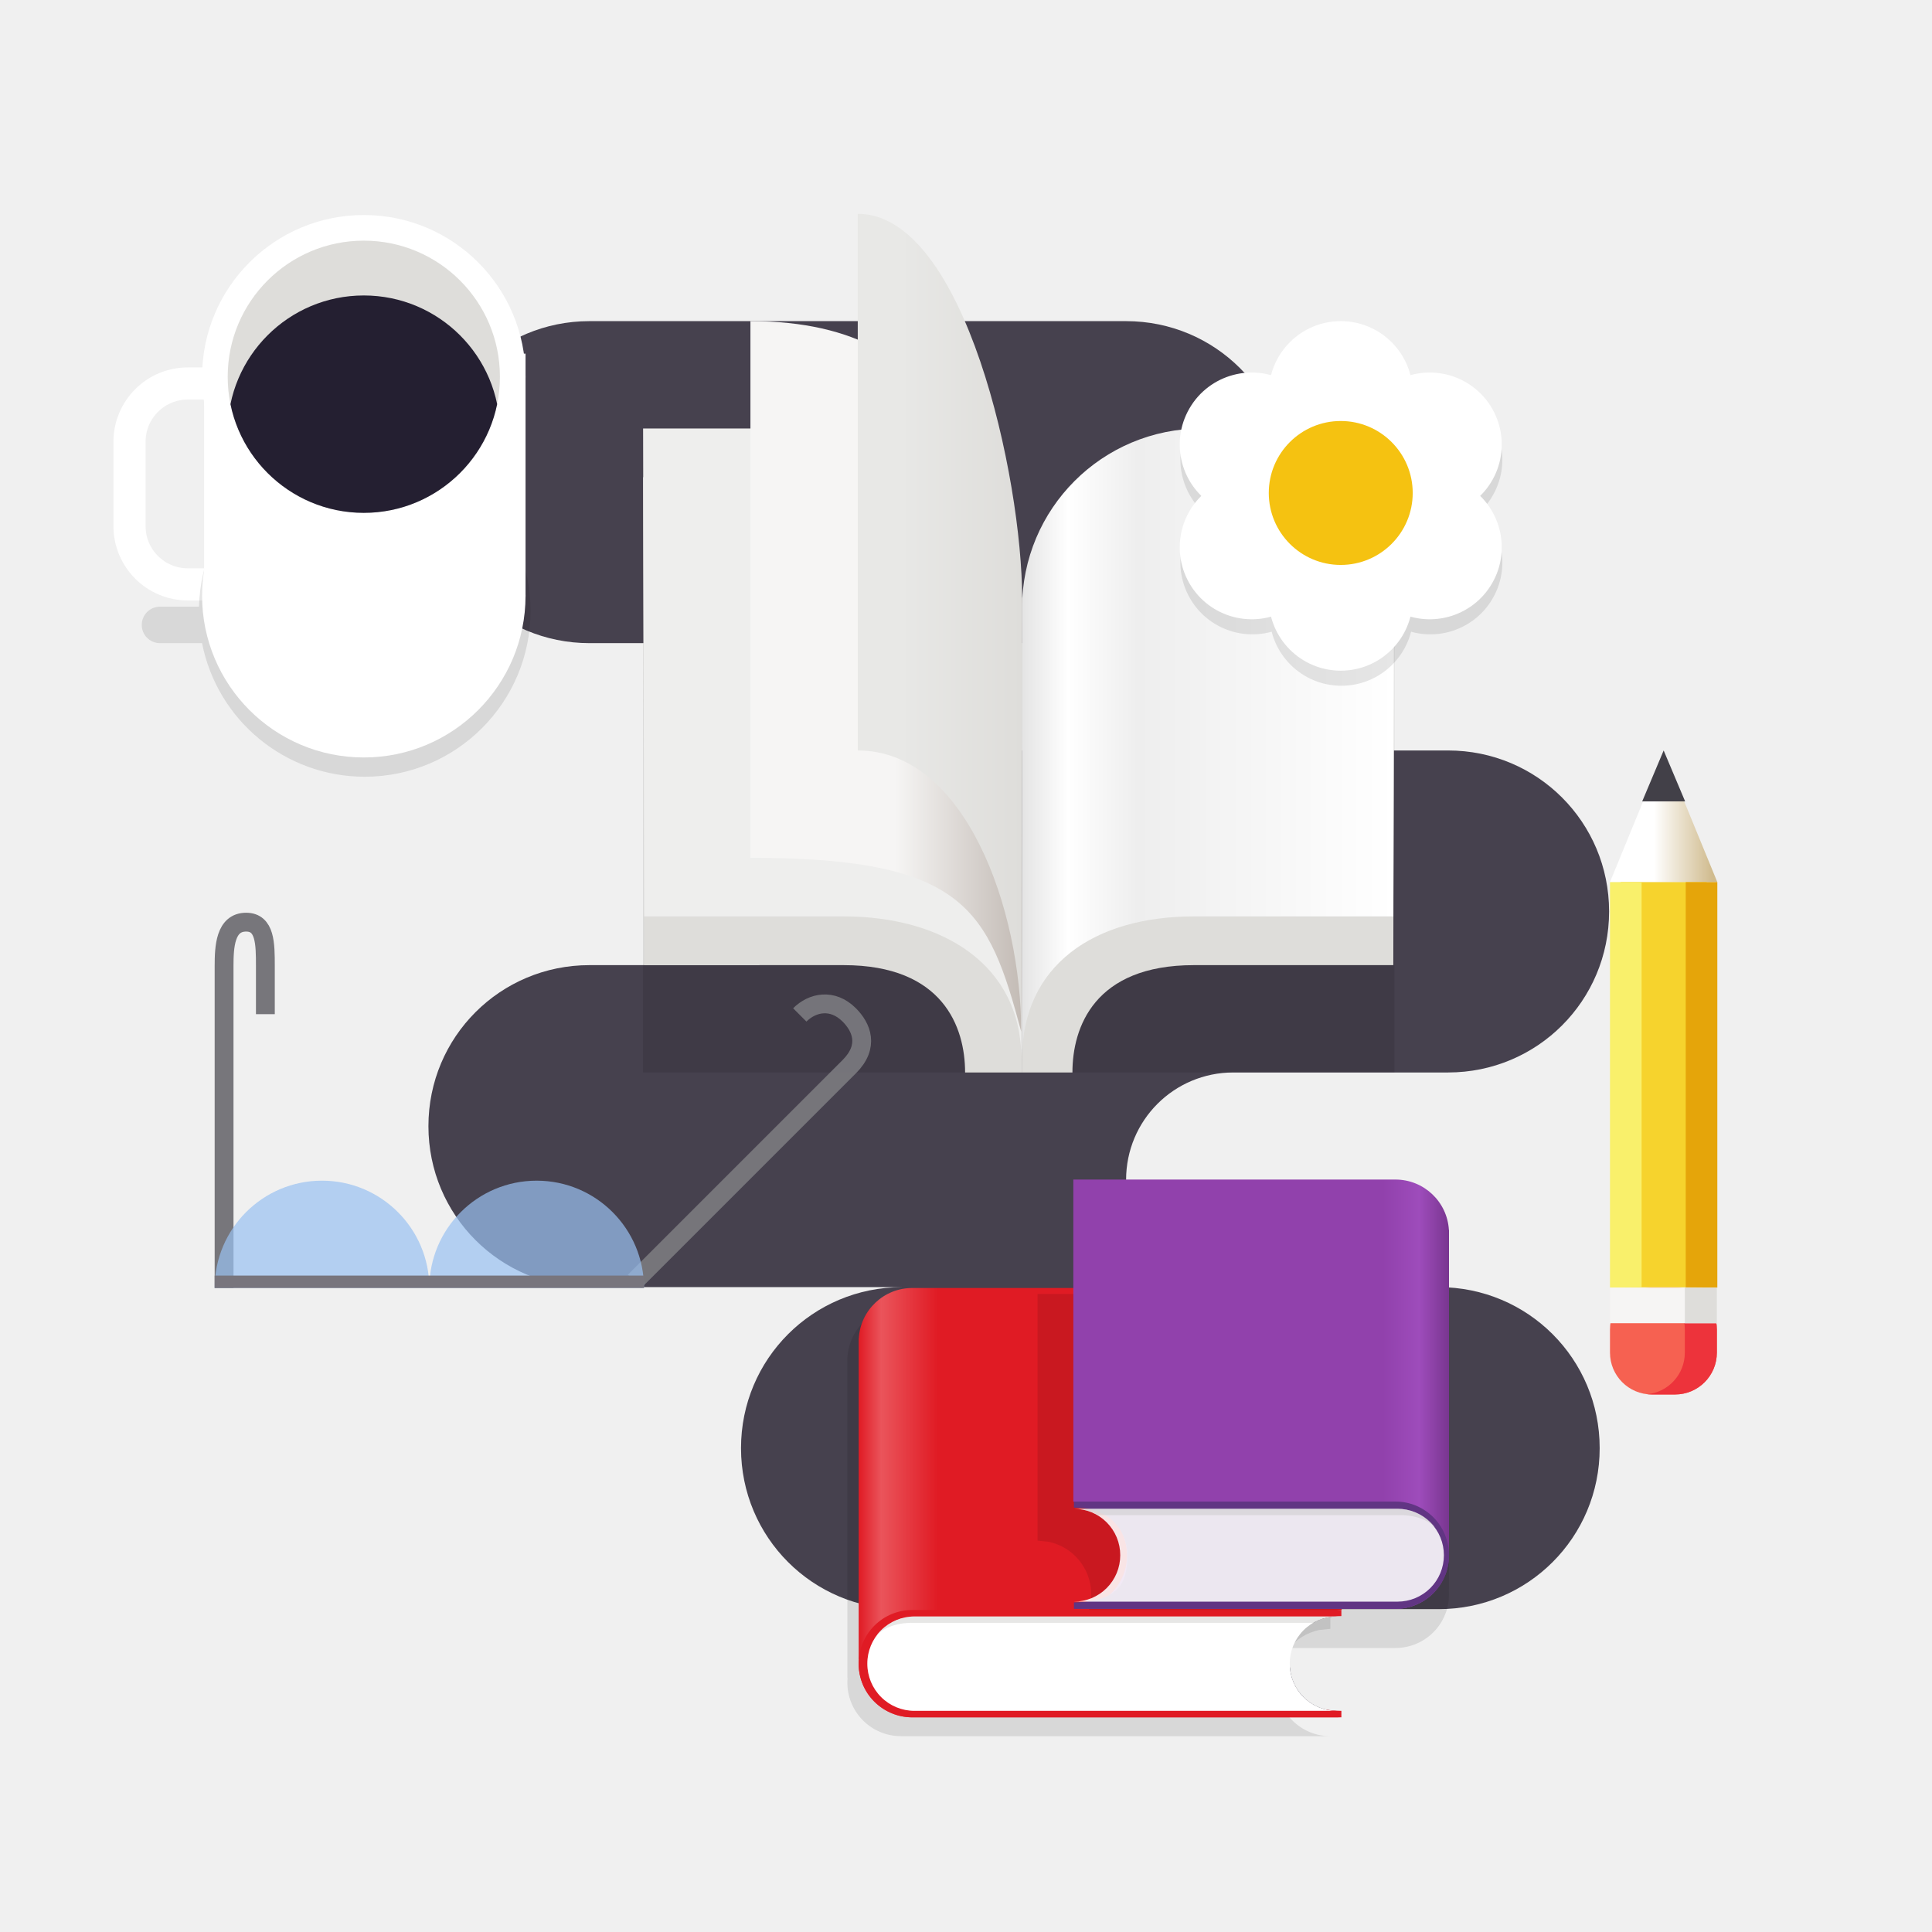
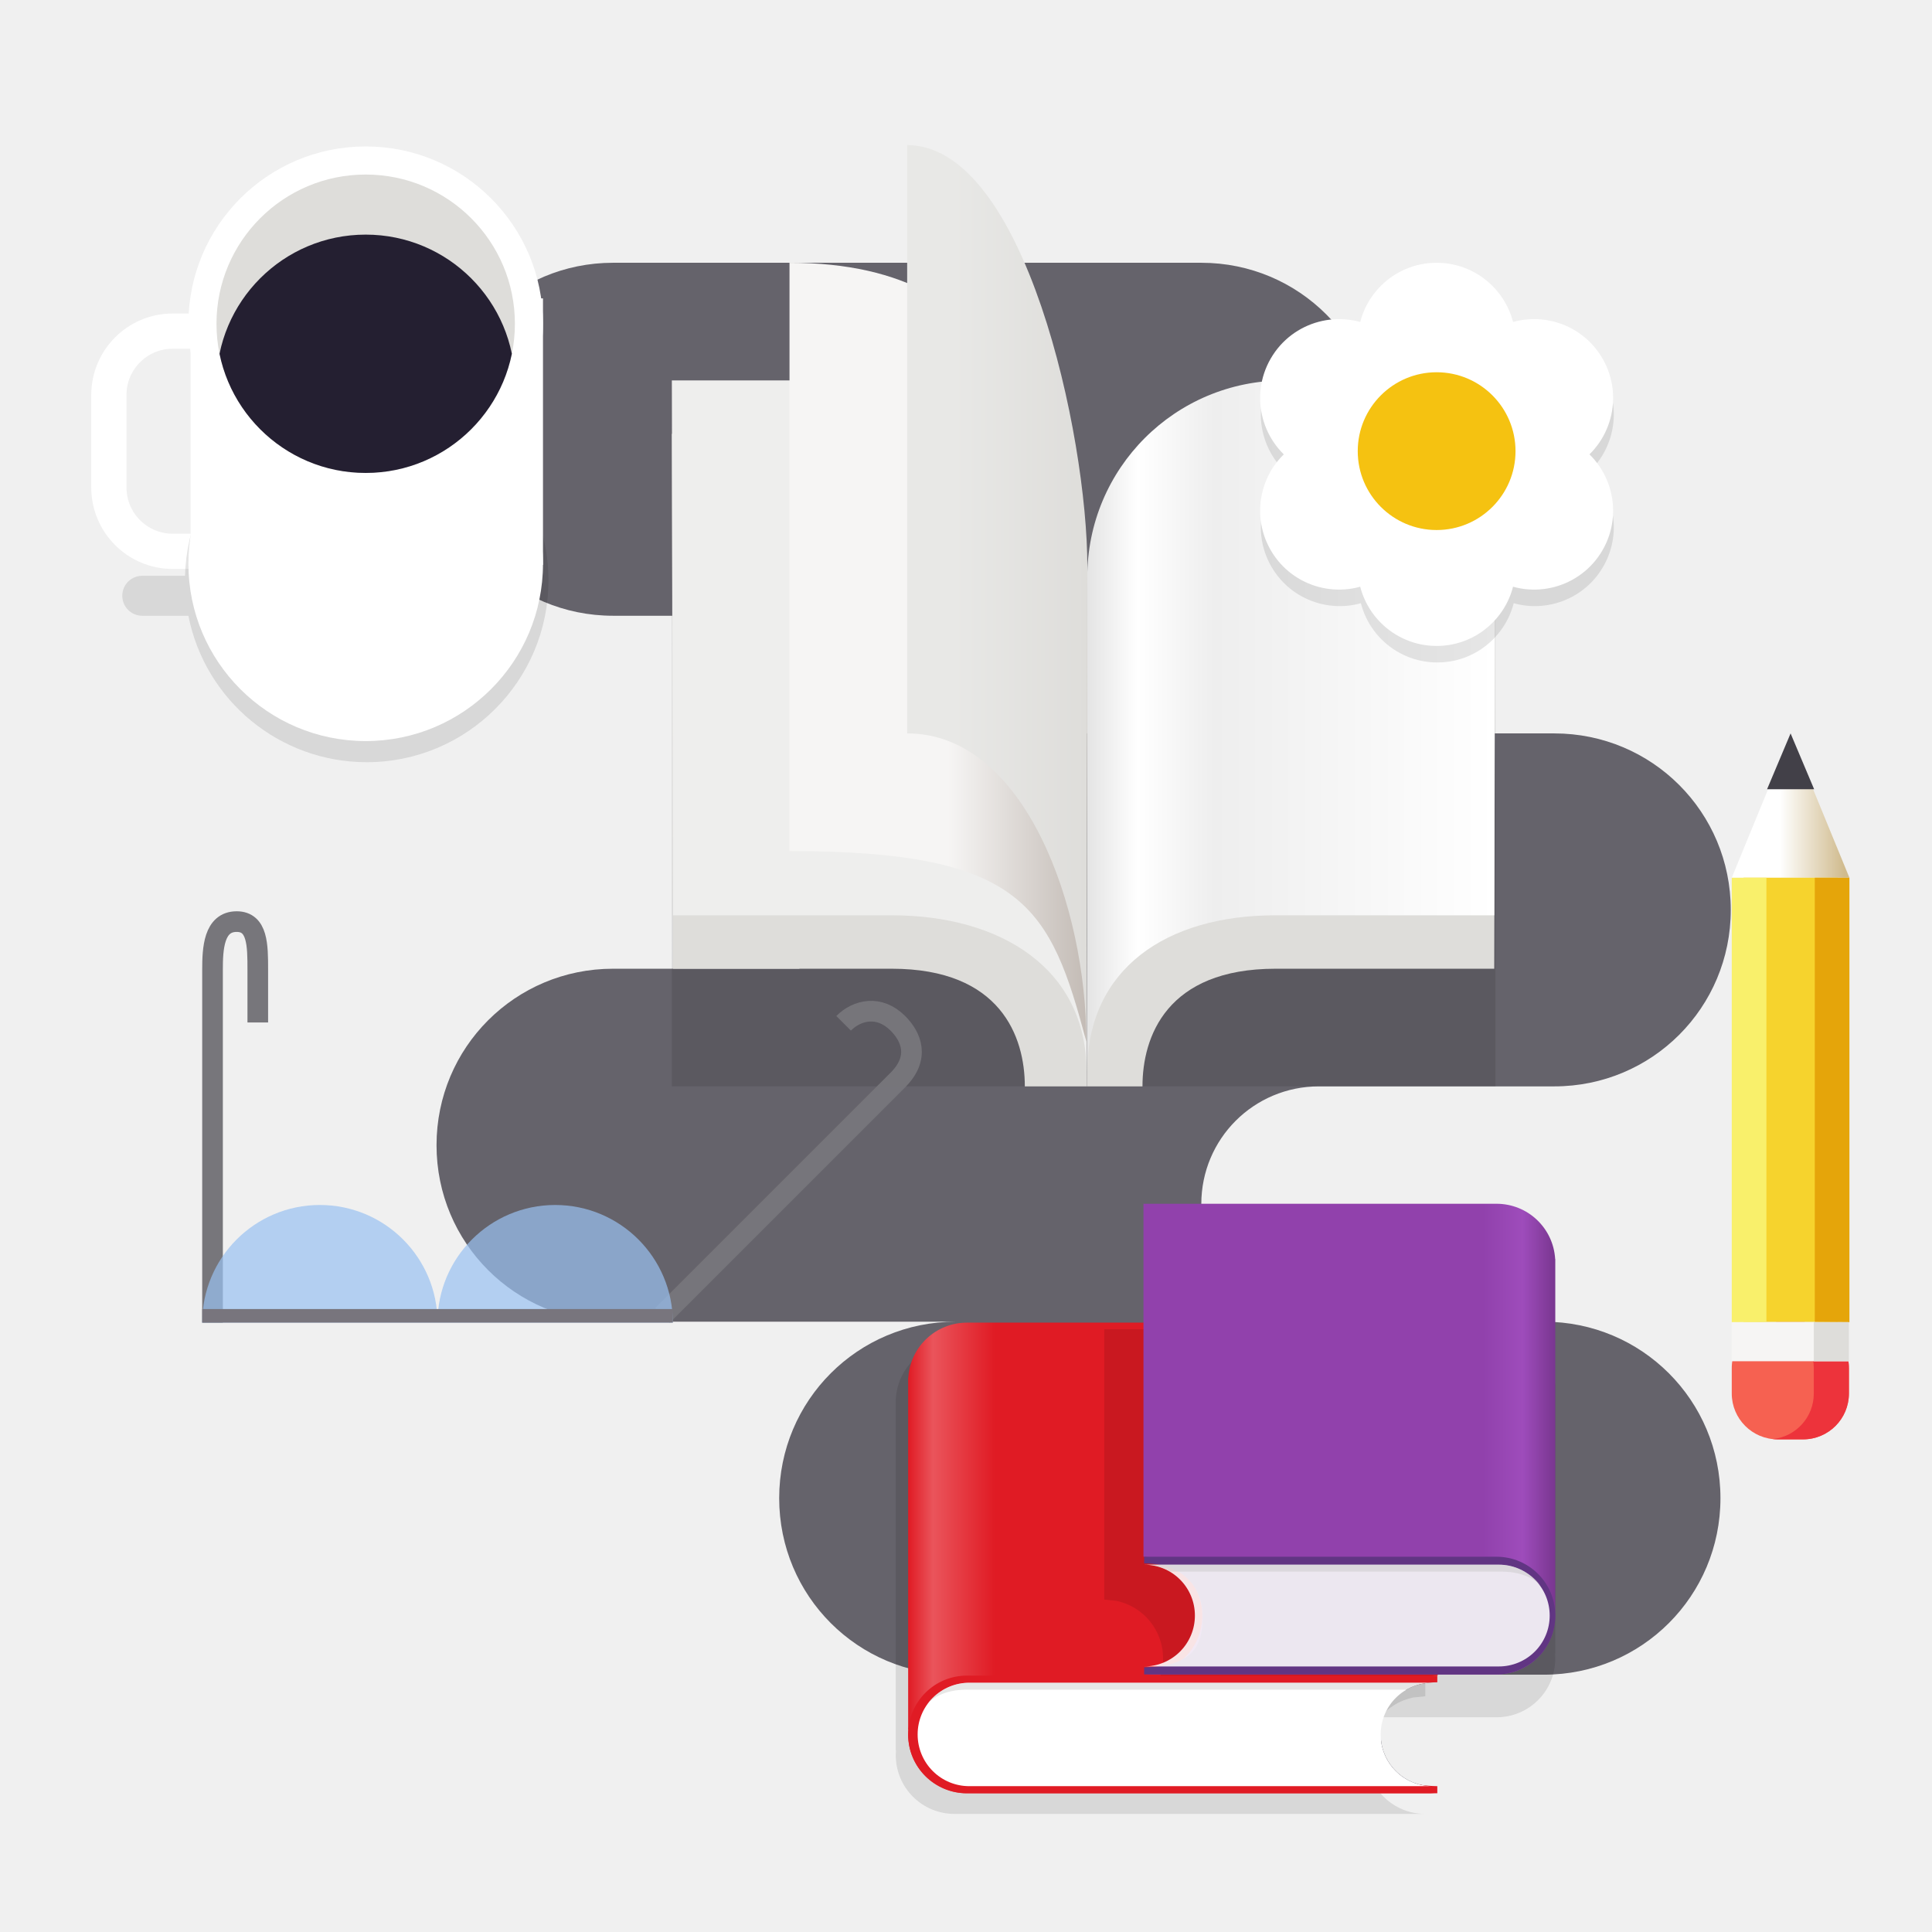
<svg xmlns="http://www.w3.org/2000/svg" xmlns:xlink="http://www.w3.org/1999/xlink" height="1026" width="1026">
  <defs>
-     <linearGradient id="b">
-       <stop stop-color="#9141ac" offset="0" />
-       <stop stop-color="#9141ac" offset=".824" />
-       <stop stop-color="#9e4cbb" offset=".921" />
-       <stop stop-color="#793690" offset="1" />
+     <linearGradient xlink:href="#a" id="i" x1="364.586" y1="274.157" x2="429.342" y2="274.157" gradientUnits="userSpaceOnUse" gradientTransform="translate(106.855 14.58) scale(1.0962)" />
+     <linearGradient id="c">
+       <stop stop-color="#d0bb8e" offset="0" />
+       <stop stop-color="#fff" offset="1" />
    </linearGradient>
-     <linearGradient xlink:href="#a" id="j" x1="429.246" y1="338.381" x2="627" y2="338.381" gradientUnits="userSpaceOnUse" gradientTransform="translate(113.519 56.543)" />
-     <linearGradient id="e">
+     <linearGradient id="d">
      <stop stop-color="#f6f5f4" offset="0" />
      <stop stop-color="#c3bbb5" offset="1" />
    </linearGradient>
-     <linearGradient id="c">
+     <linearGradient id="a">
      <stop stop-color="#e8e8e6" offset="0" />
      <stop stop-color="#deddda" offset="1" />
    </linearGradient>
-     <linearGradient id="a">
+     <linearGradient id="b">
      <stop stop-color="#e4e4e4" offset="0" />
      <stop stop-color="#fff" offset=".124" />
      <stop stop-color="#eee" offset=".31" />
      <stop stop-color="#fff" offset="1" />
    </linearGradient>
-     <linearGradient xlink:href="#b" id="m" x1="399" y1="797.406" x2="598.5" y2="797.406" gradientUnits="userSpaceOnUse" gradientTransform="translate(171 -57)" />
+     <linearGradient xlink:href="#b" id="j" x1="429.246" y1="338.381" x2="627" y2="338.381" gradientUnits="userSpaceOnUse" gradientTransform="translate(106.855 14.58) scale(1.0962)" />
    <linearGradient id="f">
      <stop stop-color="#e01b24" offset="0" />
      <stop stop-color="#ea545b" offset=".047" />
      <stop stop-color="#e01b24" offset=".164" />
      <stop stop-color="#e01b24" offset="1" />
    </linearGradient>
-     <linearGradient xlink:href="#c" id="i" x1="364.586" y1="274.157" x2="429.342" y2="274.157" gradientUnits="userSpaceOnUse" gradientTransform="translate(113.519 56.543)" />
-     <linearGradient xlink:href="#d" id="k" gradientUnits="userSpaceOnUse" x1="128.817" y1="-97.698" x2="158.518" y2="-127.399" gradientTransform="scale(-.05186 .07334) rotate(45 -4520.11 -3039.735)" />
-     <linearGradient id="d">
-       <stop stop-color="#d0bb8e" offset="0" />
-       <stop stop-color="#fff" offset="1" />
+     <linearGradient xlink:href="#c" id="k" gradientUnits="userSpaceOnUse" x1="128.817" y1="-97.698" x2="158.518" y2="-127.399" gradientTransform="scale(-.05186 .07334) rotate(45 -4520.11 -3039.735)" />
+     <linearGradient id="e">
+       <stop stop-color="#9141ac" offset="0" />
+       <stop stop-color="#9141ac" offset=".824" />
+       <stop stop-color="#9e4cbb" offset=".921" />
+       <stop stop-color="#793690" offset="1" />
    </linearGradient>
-     <linearGradient xlink:href="#e" id="h" x1="361.861" y1="302.657" x2="429.291" y2="302.657" gradientUnits="userSpaceOnUse" gradientTransform="translate(113.519 56.543)" />
-     <linearGradient xlink:href="#f" id="l" x1="342" y1="855" x2="598.5" y2="855" gradientUnits="userSpaceOnUse" gradientTransform="translate(114 -57)" />
+     <linearGradient xlink:href="#d" id="h" x1="361.861" y1="302.657" x2="429.291" y2="302.657" gradientUnits="userSpaceOnUse" gradientTransform="translate(106.855 14.58) scale(1.0962)" />
+     <linearGradient xlink:href="#e" id="m" x1="399" y1="797.406" x2="598.5" y2="797.406" gradientUnits="userSpaceOnUse" gradientTransform="translate(169.865 -109.886) scale(1.0962)" />
+     <linearGradient xlink:href="#f" id="l" x1="342" y1="855" x2="598.5" y2="855" gradientUnits="userSpaceOnUse" gradientTransform="translate(107.382 -109.886) scale(1.0962)" />
    <clipPath clipPathUnits="userSpaceOnUse" id="g">
      <circle stroke-linecap="round" stroke-width=".529" fill="#9141ac" r="19.711" cy="77.264" cx="239.051" style="marker:none" />
    </clipPath>
  </defs>
-   <path fill-opacity=".948" fill="#3d3846" d="M313.019 170.543c-47.367 0-85.5 38.133-85.5 85.5s38.133 85.5 85.5 85.5h285c47.367 0 85.5-38.133 85.5-85.5s-38.133-85.5-85.5-85.5zm171 228c-47.367 0-85.5 38.133-85.5 85.5 0 10.003 1.707 19.592 4.836 28.5h-90.336c-47.367 0-85.5 38.133-85.5 85.5s38.133 85.5 85.5 85.5h166c-47.367 0-85.5 38.133-85.5 85.5s38.133 85.5 85.5 85.5h285c47.367 0 85.5-38.133 85.5-85.5s-38.133-85.5-85.5-85.5h-109c-31.578 0-57-25.422-57-57s25.422-57 57-57h114c47.367 0 85.5-38.133 85.5-85.5s-38.133-85.5-85.5-85.5z" />
-   <path fill-opacity=".881" fill="#241f31" style="font-variation-settings:normal;marker:none" d="M485.65 858.445a25 25 0 00-24.992 26.778 24.993 24.993 0 0124.992-23.334h211.616a25.003 25.003 0 0112.709-3.444zm199.332 26.778a25.82 25.82 0 00-.064 1.722c0 9.233 4.948 17.263 12.344 21.61h12.713a24.993 24.993 0 01-24.993-23.332z" />
-   <path d="M341.519 341.543h399v228h-399z" fill-opacity=".102" style="font-variation-settings:normal;marker:none" />
-   <path fill="#deddda" d="M443.831 253.426H341.52l.59 259.117h105.937c52.875 0 64.473 33.039 64.473 57h30.062l-.184-220.676c-.044-52.875-45.691-95.441-98.566-95.441z" />
-   <path fill="#eeeeed" d="M443.831 227.543H341.52l.59 259.117h105.937c52.875 0 94.351 25.883 94.351 75.644v-239.32c0-52.874-45.691-95.441-98.566-95.441z" />
-   <g transform="matrix(-4.0324 0 0 4.0324 1207.298 -412.86)">
+   <path d="M325.546 139.546c-51.923 0-93.725 41.801-93.725 93.725 0 51.924 41.802 93.725 93.725 93.725h312.417c51.924 0 93.725-41.801 93.725-93.725 0-51.924-41.801-93.725-93.725-93.725zm187.45 249.933c-51.923 0-93.725 41.802-93.725 93.725 0 10.966 1.871 21.478 5.301 31.242h-99.026c-51.923 0-93.725 41.801-93.725 93.725 0 51.924 41.802 93.725 93.725 93.725h181.97c-51.924 0-93.726 41.801-93.726 93.725 0 51.924 41.802 93.725 93.725 93.725h312.417c51.923 0 93.725-41.801 93.725-93.725 0-51.924-41.802-93.725-93.725-93.725H700.446c-34.616 0-62.483-27.868-62.483-62.483 0-34.616 27.867-62.484 62.483-62.484h124.967c51.923 0 93.725-41.801 93.725-93.725 0-51.923-41.802-93.725-93.725-93.725z" fill-opacity=".948" fill="#5e5c64" />
+   <path fill-opacity=".881" fill="#241f31" style="font-variation-settings:normal;marker:none" d="M514.785 893.624a27.406 27.406 0 00-27.397 29.353 27.397 27.397 0 0127.397-25.578h231.972a27.408 27.408 0 0113.932-3.775zm218.507 29.353c-.042.624-.07 1.254-.07 1.889 0 10.12 5.423 18.923 13.53 23.688h13.936a27.397 27.397 0 01-27.396-25.577z" />
+   <path d="M356.788 326.996h437.383v249.933H356.788z" fill-opacity=".102" style="font-variation-settings:normal;marker:none" />
+   <path fill="#deddda" d="M468.943 230.402H356.788l.647 284.044h116.128c57.961 0 70.675 36.217 70.675 62.483h32.954l-.201-241.904c-.049-57.961-50.087-104.623-108.048-104.623z" />
+   <path fill="#eeeeed" d="M468.943 202.03H356.788l.647 284.043h116.128c57.961 0 103.428 28.373 103.428 82.922V306.652c0-57.96-50.087-104.623-108.048-104.623z" />
+   <g transform="matrix(-4.42031 0 0 4.42031 1305.853 -499.98)">
    <rect stroke-linecap="round" stroke-width="4.233" stroke="#fff" fill="none" style="marker:none" width="27.359" height="26.458" x="254.983" y="152.889" rx="7.673" ry="7.673" />
    <circle fill="#fff" r="21.299" cy="152.003" cx="251.486" style="marker:none" />
    <path fill-opacity=".102" style="marker:none" d="M251.369 160.999a21.84 21.84 0 00-21.84 21.84 21.84 21.84 0 0021.84 21.84 21.84 21.84 0 0021.42-17.594h5.54c1.329 0 2.4-1.07 2.4-2.4a2.395 2.395 0 00-2.4-2.399h-5.139A21.84 21.84 0 00251.37 161z" />
    <path d="M230.187 148.96h42.333v32.015h-42.333z" fill="#fff" style="marker:none" />
    <circle fill="#fff" style="marker:none" cx="251.486" cy="180.843" r="21.299" />
    <g transform="translate(34.094 81.74) scale(.9094)" clip-path="url(#g)">
      <circle fill="#deddda" r="19.711" cy="77.264" cx="239.051" style="marker:none" />
      <circle fill="#241f31" style="marker:none" cx="239.051" cy="85.201" r="19.711" />
    </g>
  </g>
-   <path fill="#deddda" d="M638.206 253.426H740.52l-.59 259.117H633.992c-52.875 0-64.473 33.039-64.473 57h-26.938l.184-220.676c.044-52.875 42.567-95.441 95.441-95.441z" />
-   <path fill="url(#h)" d="M542.326 547.857c-17.438-65.08-29.807-92.314-143.807-92.314v-285c114 0 119.13 87.314 144.291 147.056z" />
-   <path fill="url(#i)" d="M542.326 547.857c0-65.122-29.807-149.314-86.807-149.314v-285c57 0 87.291 140.712 87.291 204.056z" />
-   <path fill="url(#j)" d="M638.206 227.543H740.52l-.59 259.117H633.992c-52.875 0-91.227 25.883-91.227 75.644v-239.32c0-52.874 42.567-95.441 95.441-95.441z" />
-   <path fill-opacity=".101" style="marker:none" d="M684.173 210.961a38.218 38.218 0 0113.988 52.207 38.218 38.218 0 01-52.206 13.988 38.218 38.218 0 01-13.989-52.206 38.218 38.218 0 0152.207-13.989m-38.218 54.596a38.218 38.218 0 0152.207 13.99 38.218 38.218 0 01-13.989 52.206 38.218 38.218 0 01-52.206-13.99 38.218 38.218 0 0113.988-52.206m28.173 60.397a38.218 38.218 0 0138.218-38.218 38.218 38.218 0 0138.218 38.218 38.218 38.218 0 01-38.218 38.218 38.218 38.218 0 01-38.218-38.218m66.391 5.799a38.218 38.218 0 01-13.989-52.207 38.218 38.218 0 0152.207-13.988 38.218 38.218 0 0113.988 52.206 38.218 38.218 0 01-52.206 13.989m38.218-54.597a38.218 38.218 0 01-52.206-13.989 38.218 38.218 0 0113.988-52.206 38.218 38.218 0 0152.207 13.989 38.218 38.218 0 01-13.989 52.206m-28.173-60.395a38.218 38.218 0 01-38.218 38.217 38.218 38.218 0 01-38.218-38.218 38.218 38.218 0 0138.218-38.217 38.218 38.218 0 0138.218 38.218" />
-   <g transform="translate(-893.906 -395.722) scale(1.5599)">
+   <path fill="#deddda" d="M682.016 230.402h112.155l-.646 284.044H677.396c-57.96 0-70.675 36.217-70.675 62.483h-29.529l.202-241.904c.048-57.961 46.661-104.623 104.622-104.623z" />
+   <path fill="url(#h)" d="M576.912 553.158c-19.116-71.34-32.674-101.195-157.64-101.195V139.546c124.966 0 130.59 95.714 158.17 161.203z" />
+   <path fill="url(#i)" d="M576.912 553.158c0-71.387-32.674-163.679-95.157-163.679V77.063c62.483 0 95.688 154.248 95.688 223.686z" />
+   <path fill="url(#j)" d="M682.016 202.03h112.155l-.646 284.043H677.396c-57.96 0-100.002 28.373-100.002 82.922V306.652c0-57.96 46.661-104.623 104.622-104.623z" />
+   <path fill-opacity=".101" style="marker:none" d="M732.404 183.853a41.894 41.894 0 0115.335 57.228 41.894 41.894 0 01-57.229 15.335 41.894 41.894 0 01-15.334-57.229 41.894 41.894 0 0157.228-15.334M690.511 243.7a41.894 41.894 0 0157.228 15.334 41.894 41.894 0 01-15.334 57.23 41.894 41.894 0 01-57.229-15.335 41.894 41.894 0 0115.335-57.229m30.883 66.207a41.894 41.894 0 0141.894-41.895 41.894 41.894 0 0141.894 41.895 41.894 41.894 0 01-41.894 41.894 41.894 41.894 0 01-41.894-41.894m72.777 6.356a41.894 41.894 0 01-15.334-57.228 41.894 41.894 0 0157.228-15.335 41.894 41.894 0 0115.335 57.23 41.894 41.894 0 01-57.229 15.333m41.895-59.849a41.894 41.894 0 01-57.229-15.334 41.894 41.894 0 0115.335-57.229 41.894 41.894 0 0157.228 15.335 41.894 41.894 0 01-15.334 57.228m-30.884-66.205a41.894 41.894 0 01-41.894 41.894 41.894 41.894 0 01-41.894-41.894 41.894 41.894 0 0141.894-41.894 41.894 41.894 0 0141.894 41.894" />
+   <g transform="translate(-997.483 -481.192) scale(1.70997)">
    <circle fill="#fff" r="24.5" cy="387.512" cx="1029.5" style="marker:none" />
    <circle fill="#fff" style="marker:none" cx="880.655" cy="-715.317" r="24.5" transform="rotate(60)" />
    <circle fill="#fff" transform="rotate(120)" r="24.5" cy="-1137.829" cx="-148.844" style="marker:none" />
    <circle fill="#fff" style="marker:none" cx="-1029.5" cy="-457.511" r="24.5" transform="scale(-1)" />
    <circle fill="#fff" transform="rotate(-120)" r="24.5" cy="645.318" cx="-880.655" style="marker:none" />
    <circle fill="#fff" style="marker:none" cx="148.844" cy="1067.829" r="24.5" transform="rotate(-60)" />
    <circle fill="#f5c211" style="marker:none" cx="1029.5" cy="421.512" r="24.5" />
  </g>
-   <g transform="translate(-1547.656 -2172.914) scale(14.30063)">
+   <g transform="translate(-1714.123 -2429.347) scale(15.67634)">
    <path fill="url(#k)" style="marker:none" d="M170.003 179.85l-1.993 4.853h3.986z" />
    <path fill="#424048" d="M170.003 179.814l-.797 1.892h1.595z" style="marker:none" />
    <path fill="#f6d32d" d="M171.598 184.703h-3.189v15.047h3.189z" />
    <path fill="#f9f06b" d="M169.184 184.703h-1.174v15.057l1.174-.01z" />
    <path fill="#e5a50a" d="M170.823 184.703h1.173v15.057l-1.173-.01z" />
    <rect fill="#f66151" ry="1.554" rx="1.554" y="199.76" x="168.01" height="3.969" width="3.969" style="marker:none" />
    <path fill="#ed333b" style="marker:none" d="M169.565 199.76a1.31 1.31 0 00-.166.01 1.55 1.55 0 011.39 1.545v.86a1.55 1.55 0 01-1.39 1.545c.055.006.11.01.166.01h.86c.86 0 1.554-.694 1.554-1.555v-.86c0-.861-.693-1.555-1.554-1.555z" />
    <rect fill="#f6f5f4" style="marker:none" width="3.969" height="1.323" x="168.01" y="199.76" rx="0" ry="0" />
    <rect fill="#deddda" ry="0" rx="0" y="199.76" x="170.789" height="1.323" width="1.191" style="marker:none" />
  </g>
-   <path stroke-width="10" stroke="#77767b" fill="none" d="M119 684V513c0-10.052.554-23.286 11.702-23.286 10.18 0 10.223 11.515 10.223 23.286v25.572" />
-   <path fill-opacity=".102" d="M478.5 694a28.43 28.43 0 00-28.441 26.75H450v170.367l.107-.012A28.438 28.438 0 00478.5 922h228a28.438 28.438 0 01-28.5-28.5 28.434 28.434 0 0122.664-27.906L706.5 865V694z" style="font-variation-settings:normal;marker:none" />
-   <path stroke-opacity=".975" stroke-width="10" stroke="#77767b" fill="none" d="M337 680.464l114-114c10.892-10.891 6.478-21.006 0-27.485-8.956-8.956-19.665-6.605-26.27 0" style="font-variation-settings:normal" />
-   <path fill="#99c1f1" opacity=".706" d="M170.98 627A57 57 0 00114 684h228a57 57 0 00-57-57 57 57 0 00-57 56.98A57 57 0 00171 627a57 57 0 00-.02 0z" style="font-variation-settings:normal;marker:none" />
-   <path fill="url(#l)" style="font-variation-settings:normal;marker:none" d="M484.5 684a28.43 28.43 0 00-28.441 26.75H456v170.367l.107-.012A28.438 28.438 0 00484.5 912h228a28.438 28.438 0 01-28.5-28.5 28.434 28.434 0 0122.664-27.906L712.5 855V684z" />
-   <path fill-opacity=".102" style="font-variation-settings:normal;marker:none" d="M741 687.178a28.43 28.43 0 0128.441 26.75h.059v130.367l-.107-.012A28.438 28.438 0 01741 875.178H551a28.438 28.438 0 0028.5-28.5 28.434 28.434 0 00-22.664-27.907l-5.836-.593v-131z" />
-   <path fill="#e01b24" d="M484.5 855a28.438 28.438 0 00-28.5 28.5 28.438 28.438 0 0028.5 28.5h227.847v-3.44C686.555 908.053 684 895.93 684 883.5c0-10.835 6.879-25.15 28.347-25.27V855z" style="font-variation-settings:normal;marker:none" />
-   <path fill="url(#m)" d="M741 626.406a28.43 28.43 0 0128.441 26.75h.059v170.367l-.107-.011A28.438 28.438 0 01741 854.407H570a28.438 28.438 0 0028.5-28.5A28.434 28.434 0 00575.836 798l-5.836-.594v-171z" style="font-variation-settings:normal;marker:none" />
-   <path fill="#613583" style="font-variation-settings:normal;marker:none" d="M741 797.406a28.438 28.438 0 0128.5 28.5 28.438 28.438 0 01-28.5 28.5H570.317v-3.439c25.792-.509 28.347-12.631 28.347-25.06 0-10.836-6.879-25.152-28.347-25.27v-3.23z" />
-   <path fill-opacity=".881" fill="#fff" style="font-variation-settings:normal;marker:none" d="M742.135 801.252a24.6 24.6 0 0124.654 24.654 24.6 24.6 0 01-24.654 24.654H570.257a24.6 24.6 0 0024.654-24.654 24.6 24.6 0 00-24.654-24.654z" />
-   <path d="M114 677.406h228V684H114z" fill="#78757d" style="font-variation-settings:normal;marker:none" />
-   <path fill="#fff" style="font-variation-settings:normal;marker:none" d="M485.65 858.444a25 25 0 00-25.056 25.056 25 25 0 0025.055 25.056h224.325A25.001 25.001 0 01684.92 883.5a25.001 25.001 0 0125.055-25.056z" />
-   <path fill-opacity=".368" fill="#c0bfbc" style="font-variation-settings:normal;marker:none" d="M485.65 858.445c-7.65 0-15.65 3.961-20.166 9.961 7-7 17.841-6.593 19.78-6.593h212.134a24.983 24.983 0 0112.577-3.368zm256.485-57.193c7.65 0 15.65 3.961 20.167 9.961-7-7-17.841-6.594-19.781-6.594H583.079a24.983 24.983 0 00-12.576-3.367z" />
+   <path stroke-width="10.962" stroke="#77767b" fill="none" d="M112.863 702.397v-187.45c0-11.018.607-25.526 12.827-25.526 11.16 0 11.207 12.623 11.207 25.526v28.032" />
+   <path fill-opacity=".102" d="M506.946 713.36c-16.663 0-30.191 12.916-31.177 29.323h-.064v186.756l.117-.013a31.85 31.85 0 00-.117 2.625c0 17.308 13.934 31.241 31.241 31.241H756.88c-17.308 0-31.242-13.933-31.242-31.241a31.17 31.17 0 0124.844-30.591l6.398-.65V713.36z" style="font-variation-settings:normal;marker:none" />
+   <path stroke-opacity=".975" stroke-width="10.962" stroke="#77767b" fill="none" d="M351.834 698.522l124.967-124.967c11.94-11.94 7.101-23.028 0-30.13-9.818-9.817-21.557-7.24-28.798 0" style="font-variation-settings:normal" />
+   <path fill="#99c1f1" opacity=".706" d="M169.844 639.914a62.483 62.483 0 00-62.462 62.483h249.933a62.483 62.483 0 00-62.483-62.483 62.483 62.483 0 00-62.483 62.462 62.483 62.483 0 00-62.484-62.462 62.483 62.483 0 00-.021 0z" style="font-variation-settings:normal;marker:none" />
+   <path fill="url(#l)" style="font-variation-settings:normal;marker:none" d="M513.524 702.397c-16.663 0-30.192 12.917-31.178 29.324h-.064v186.756l.118-.013a31.85 31.85 0 00-.118 2.625c0 17.308 13.934 31.242 31.242 31.242h249.933c-17.308 0-31.242-13.934-31.242-31.242a31.17 31.17 0 0124.844-30.59l6.398-.652v-187.45z" />
+   <path fill-opacity=".102" style="font-variation-settings:normal;marker:none" d="M794.698 705.88c16.663 0 30.192 12.917 31.178 29.324h.064v142.908l-.118-.013c.072.867.118 1.74.118 2.625 0 17.308-13.934 31.242-31.242 31.242H586.421c17.308 0 31.241-13.934 31.241-31.242a31.17 31.17 0 00-24.844-30.59l-6.397-.651V705.88z" />
+   <path fill="#e01b24" d="M513.524 889.847c-17.308 0-31.242 13.934-31.242 31.242s13.934 31.241 31.242 31.241h249.765v-3.77c-28.273-.557-31.074-13.846-31.074-27.471 0-11.877 7.54-27.57 31.074-27.701v-3.54z" style="font-variation-settings:normal;marker:none" />
+   <path fill="url(#m)" d="M794.698 639.263c16.663 0 30.192 12.917 31.178 29.323h.064v186.757l-.118-.013c.072.866.118 1.74.118 2.625 0 17.308-13.934 31.241-31.242 31.241h-187.45c17.308 0 31.242-13.933 31.242-31.241a31.17 31.17 0 00-24.844-30.591l-6.397-.651v-187.45z" style="font-variation-settings:normal;marker:none" />
+   <path fill="#613583" style="font-variation-settings:normal;marker:none" d="M794.698 826.713c17.308 0 31.242 13.934 31.242 31.242s-13.934 31.241-31.242 31.241H607.596v-3.77c28.273-.557 31.074-13.846 31.074-27.471 0-11.878-7.54-27.57-31.074-27.702v-3.54z" />
+   <path fill-opacity=".881" fill="#fff" style="font-variation-settings:normal;marker:none" d="M795.943 830.929a26.967 26.967 0 0127.026 27.026 26.967 26.967 0 01-27.026 27.025H607.53a26.967 26.967 0 0027.026-27.025 26.967 26.967 0 00-27.026-27.026z" />
+   <path d="M107.382 695.169h249.933v7.228H107.382z" fill="#78757d" style="font-variation-settings:normal;marker:none" />
+   <path fill="#fff" style="font-variation-settings:normal;marker:none" d="M514.784 893.623a27.406 27.406 0 00-27.466 27.466 27.406 27.406 0 0027.466 27.466h245.904a27.406 27.406 0 01-27.466-27.466 27.406 27.406 0 0127.466-27.466z" />
+   <path fill-opacity=".368" fill="#c0bfbc" style="font-variation-settings:normal;marker:none" d="M514.785 893.624c-8.387 0-17.156 4.342-22.107 10.92 7.673-7.674 19.558-7.229 21.684-7.229h232.54a27.386 27.386 0 0113.786-3.691zm281.158-62.695c8.386 0 17.156 4.342 22.107 10.92-7.674-7.674-19.558-7.229-21.685-7.229h-174.78a27.386 27.386 0 00-13.785-3.691z" />
</svg>
